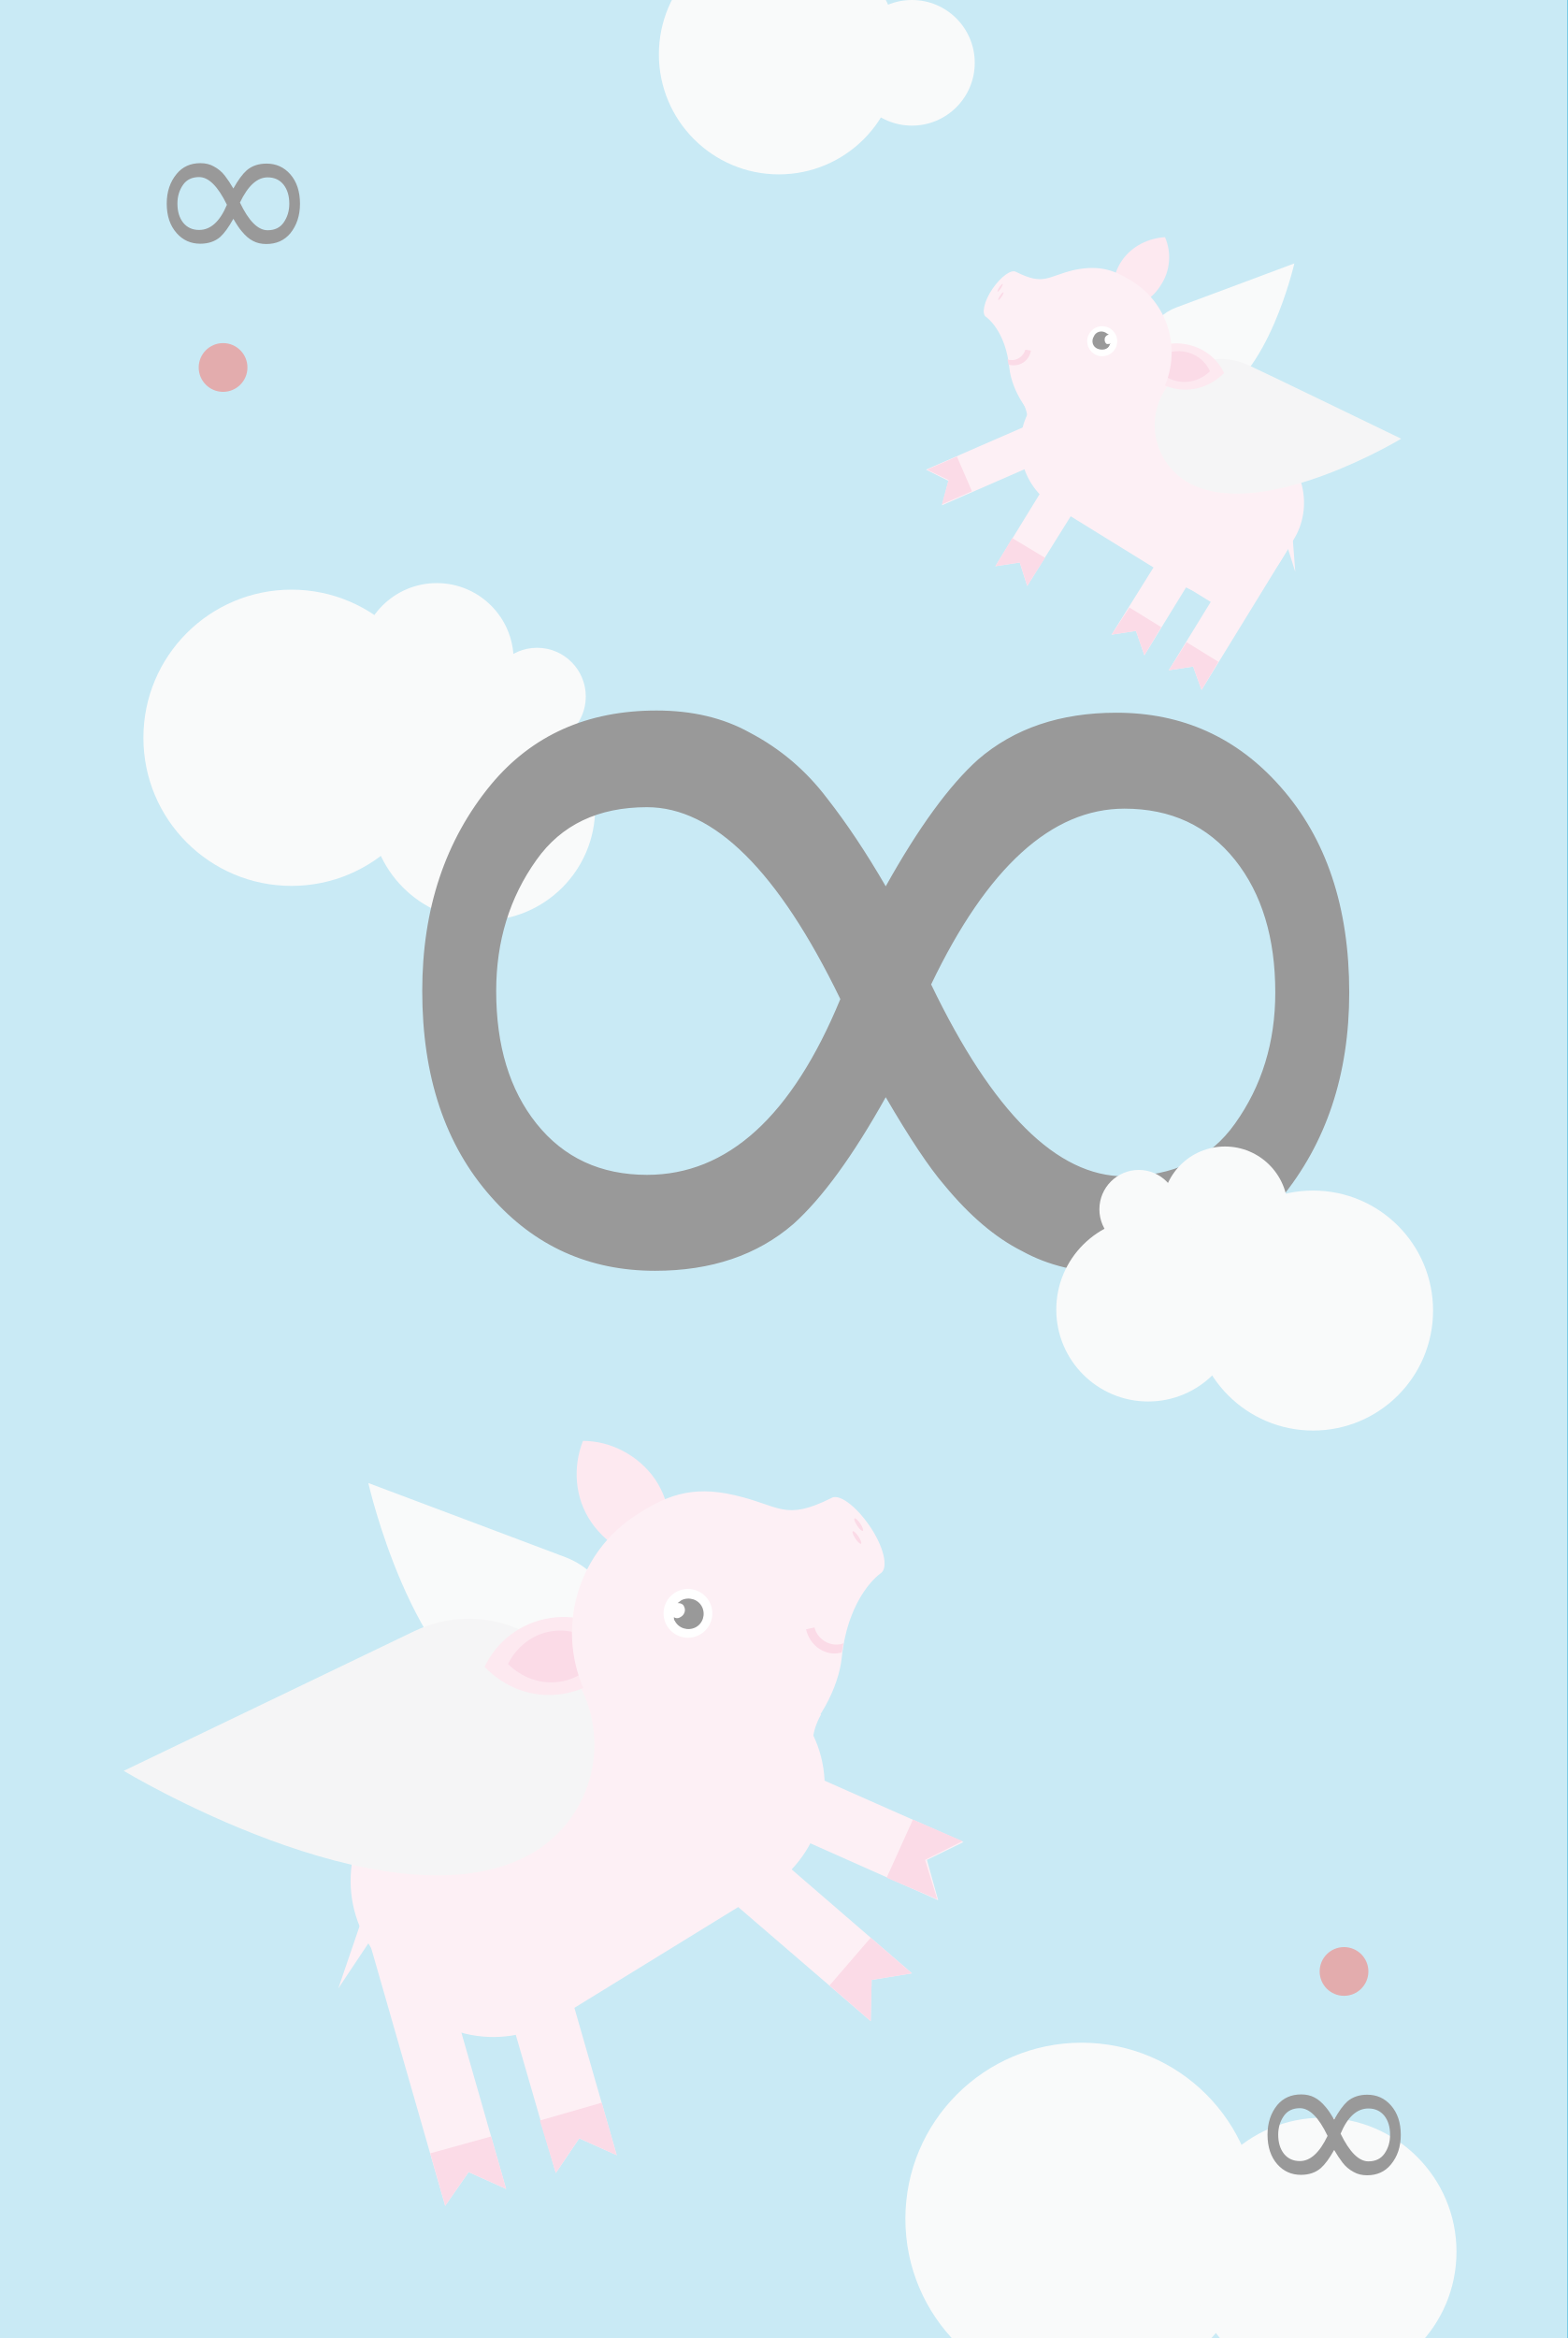
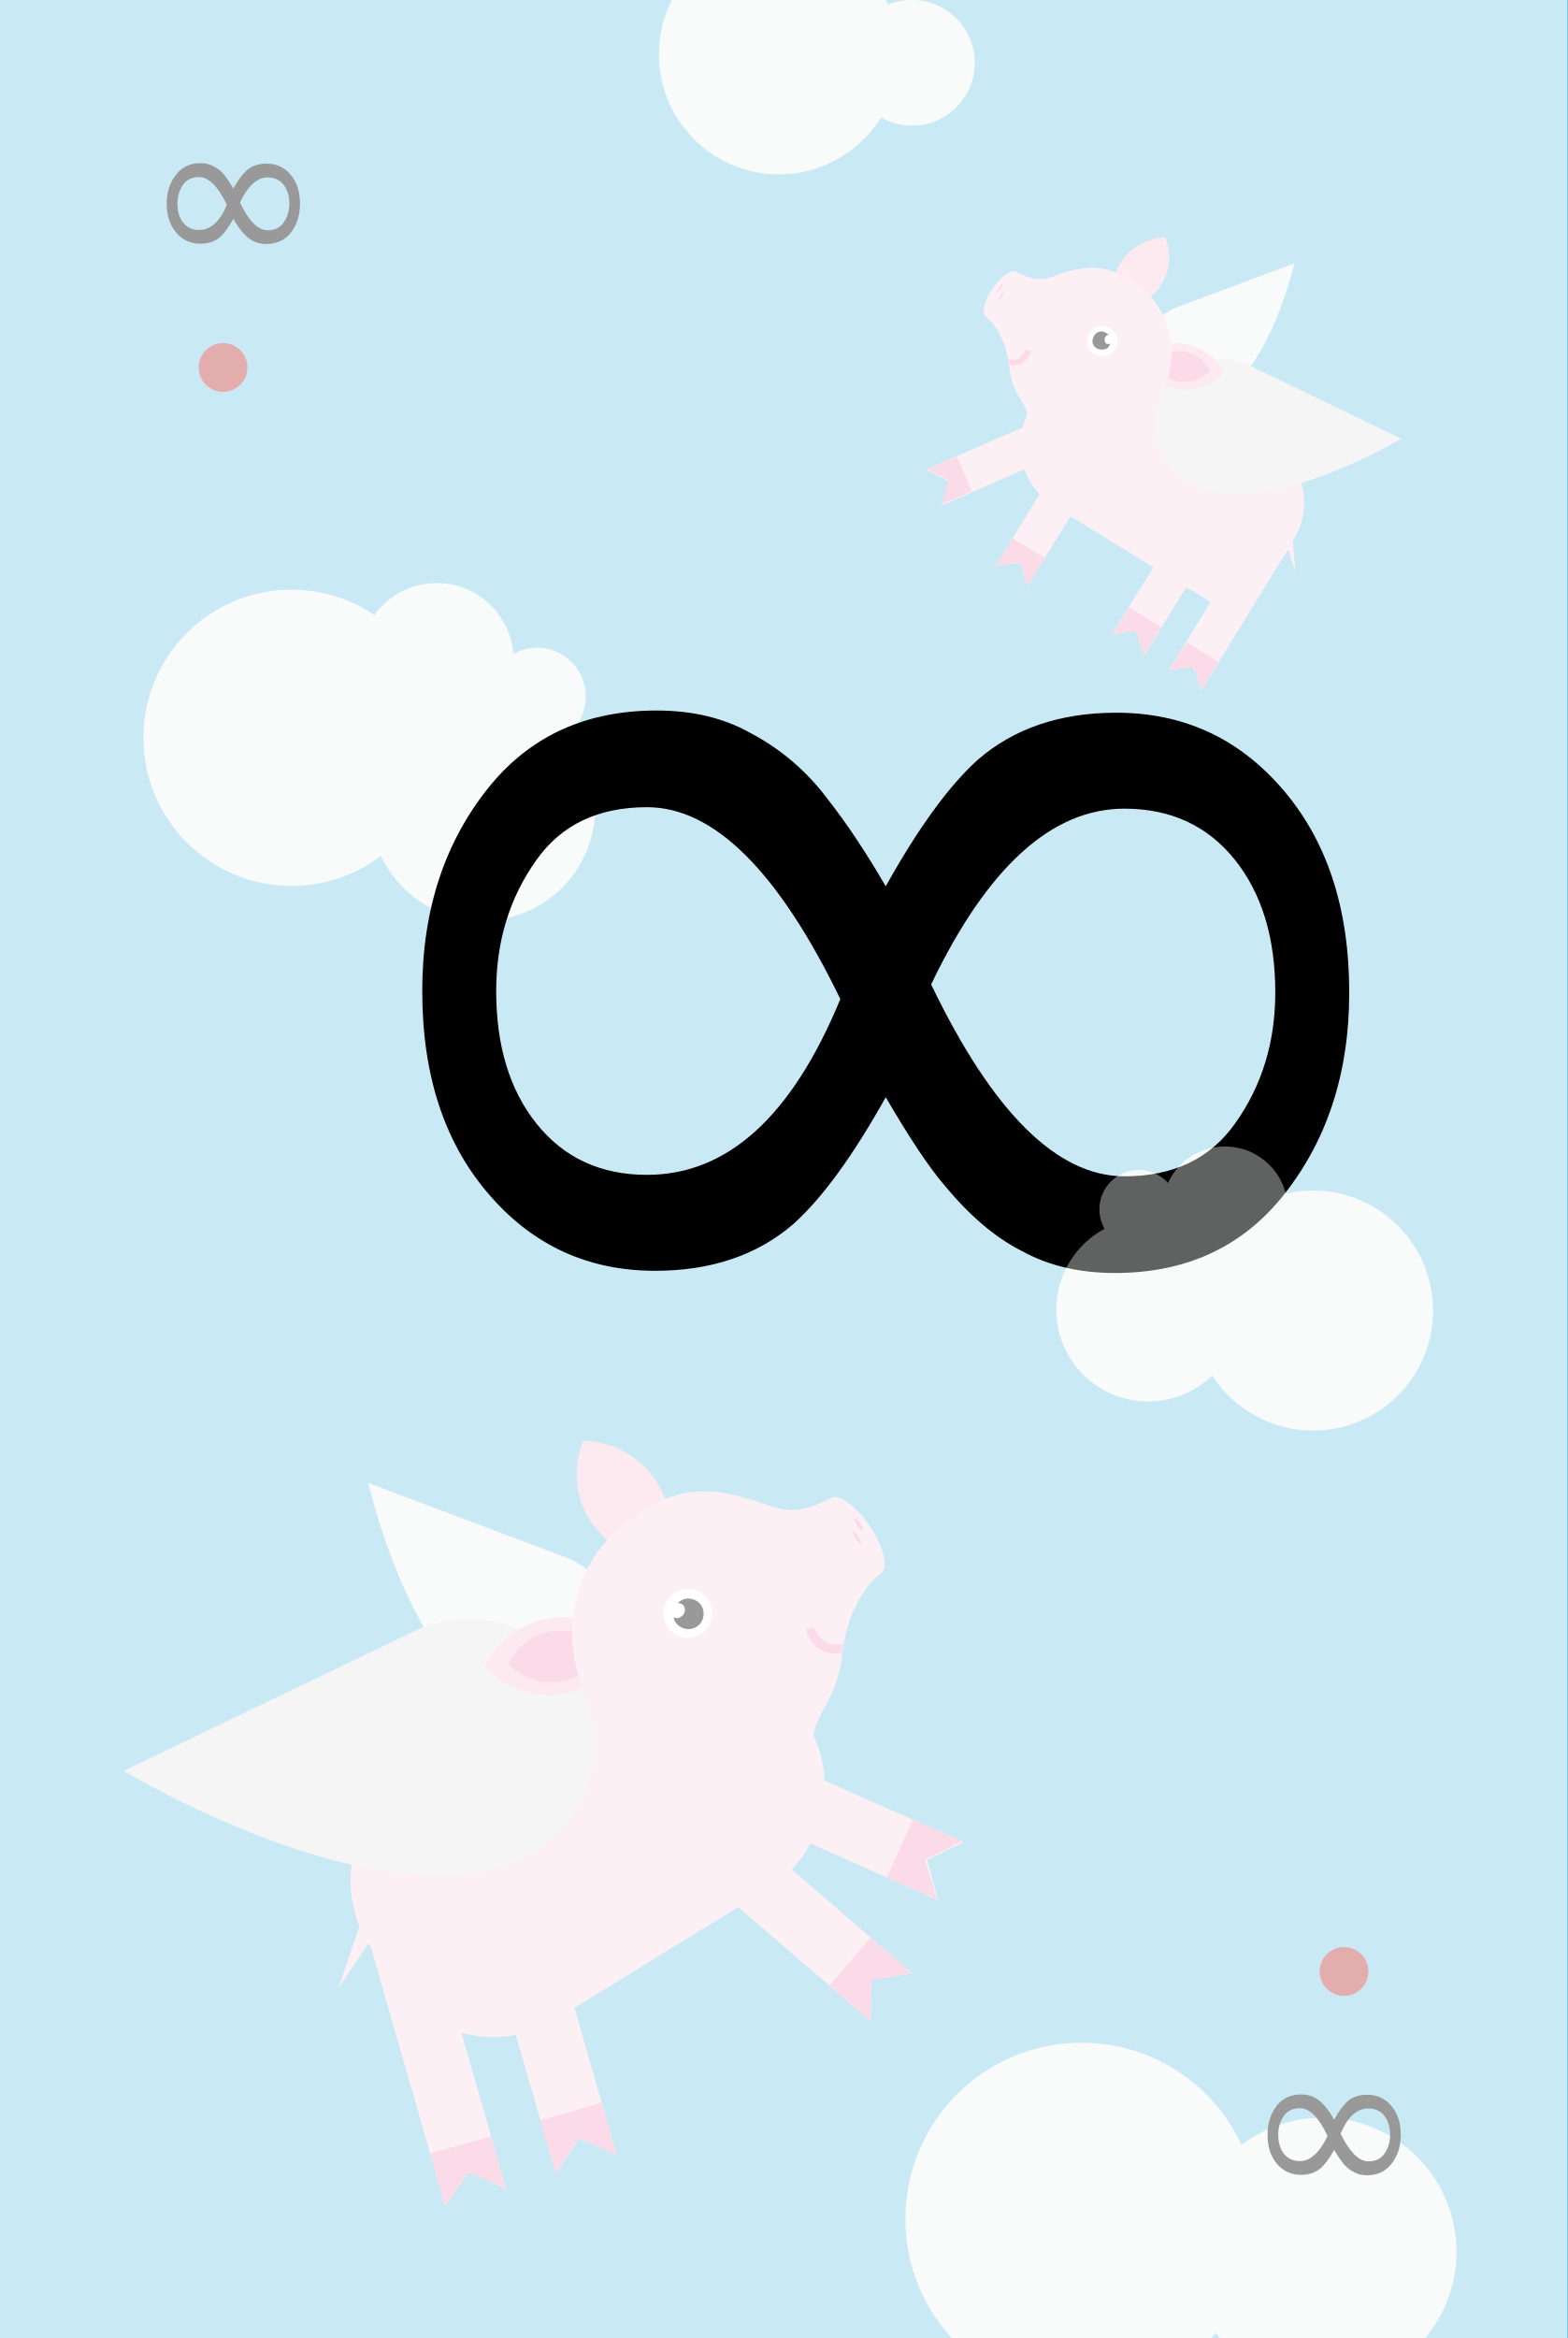
- <svg xmlns="http://www.w3.org/2000/svg" version="1.1" id="Layer_1" x="0px" y="0px" viewBox="0 0 167.2 249.4" enable-background="new 0 0 167.2 249.4" xml:space="preserve">
+ <svg xmlns="http://www.w3.org/2000/svg" xmlns:xlink="http://www.w3.org/1999/xlink" version="1.1" id="Layer_1" x="0px" y="0px" viewBox="0 0 167.2 249.4" enable-background="new 0 0 167.2 249.4" xml:space="preserve">
  <rect x="-6.3" y="-5.6" fill="#78CBE7" width="178.6" height="260.8" />
  <circle fill="#BA3033" cx="23.8" cy="39.2" r="2.6" />
  <g>
    <text transform="matrix(1 0 0 1 15.3207 28.6079)" font-family="'AvenirNext-Regular'" font-size="23">∞</text>
  </g>
  <circle fill="#BA3033" cx="143.4" cy="210.3" r="2.6" />
  <g>
    <path fill="#F1F2F2" d="M125.5,32.8c-2.7,1-4.1,4.1-3.1,6.8c1,2.7,4.1,4.1,6.8,3.1c6.1-2.3,8.9-14.6,8.9-14.6   S125.8,32.7,125.5,32.8z" />
    <g>
      <g>
        <polygon fill="#FBDAE6" points="109.6,62.5 108.8,60 106.2,60.4 115.9,44.6 119.4,46.8    " />
        <polygon fill="#F5A5C4" points="109.6,62.5 108.8,60 106.2,60.4 108,57.4 111.5,59.5    " />
      </g>
      <g>
        <polygon fill="#FBDAE6" points="122.1,69.9 121.2,67.3 118.6,67.7 128.4,52 131.8,54.1    " />
        <polygon fill="#F5A5C4" points="122.1,69.9 121.2,67.3 118.6,67.7 120.5,64.8 123.9,66.9    " />
      </g>
      <g>
        <polygon fill="#FBDAE6" points="128.2,73.6 127.3,71.1 124.7,71.5 134.4,55.7 137.9,57.8    " />
        <polygon fill="#F5A5C4" points="128.2,73.6 127.3,71.1 124.7,71.5 126.6,68.5 130,70.6    " />
      </g>
      <g>
        <path fill="#FBDAE6" d="M116.1,52.8l2.6-3.1l-5.4-4.4c0,0,0,0,0,0c-1.1-1.1-2.3-0.5-2.8-0.3c-0.5,0.2-11.7,5.1-11.7,5.1l2.4,1.2     l-0.7,2.6l11-4.8L116.1,52.8z" />
        <polygon fill="#F5A5C4" points="100.5,53.8 101.2,51.2 98.9,50.1 102.1,48.7 103.7,52.4    " />
      </g>
      <path fill="#FBDAE6" d="M110,43.5l1.4-2.3c2.2-3.6,7-4.7,10.5-2.5l13.6,8.4c3.6,2.2,4.7,7,2.5,10.5l-1.4,2.3    c-2.2,3.6-7,4.7-10.5,2.5L112.5,54C108.9,51.8,107.8,47.1,110,43.5z" />
      <rect x="119.5" y="57.7" transform="matrix(0.8514 0.5244 -0.5244 0.8514 50.3122 -57.5305)" fill="#FBDAE6" width="14.4" height="4.6" />
    </g>
    <path fill="#E6E7E8" d="M133.3,39c-3.5-1.7-7.7-0.2-9.4,3.3c-1.7,3.5-0.2,7.7,3.3,9.4c7.9,3.8,22.3-4.9,22.3-4.9   S133.6,39.1,133.3,39z" />
    <g>
      <path fill="#F9C8DA" d="M126.4,36.7c-1.9-0.3-3.7,0.4-5,1.7c0.8,1.6,2.3,2.8,4.2,3.1c1.9,0.3,3.7-0.4,5-1.7    C129.9,38.2,128.3,37,126.4,36.7z" />
      <path fill="#F5A5C4" d="M126.3,37.5c-1.3-0.2-2.5,0.3-3.3,1.1c0.5,1.1,1.5,1.9,2.8,2.1c1.3,0.2,2.5-0.3,3.3-1.1    C128.6,38.5,127.6,37.7,126.3,37.5z" />
    </g>
    <path fill="#F9C8DA" d="M119.7,27.8c-1.1,1.6-1.2,3.6-0.5,5.2c1.8,0,3.6-0.9,4.6-2.5c1.1-1.6,1.2-3.6,0.5-5.2   C122.6,25.4,120.8,26.2,119.7,27.8z" />
    <path fill="#FBDAE6" d="M121.1,30.2c-2-1.3-3.6-2-6.5-1.4c-2.9,0.7-3.2,1.7-6.2,0.2c-0.5-0.3-1.6,0.5-2.5,1.8   c-0.9,1.3-1.2,2.7-0.7,3c0,0,2.1,1.4,2.5,5.5c0.2,1.8,1.4,4.4,3.4,5.8c4.1,2.7,9.7,1.6,12.4-2.5S125.2,33,121.1,30.2z" />
    <ellipse transform="matrix(0.832 0.5547 -0.5547 0.832 34.9625 -54.029)" fill="#F5A5C4" cx="106.7" cy="30.7" rx="0.1" ry="0.5" />
    <ellipse transform="matrix(0.832 0.5547 -0.5547 0.832 35.4591 -53.9431)" fill="#F5A5C4" cx="106.8" cy="31.6" rx="0.1" ry="0.5" />
    <g>
      <circle fill="#FFFFFF" cx="117.6" cy="36.4" r="1.6" />
      <g>
        <path fill="#010101" d="M118.1,36.7c-0.2-0.1-0.3-0.4-0.2-0.7c0.1-0.2,0.3-0.3,0.4-0.3c-0.1-0.1-0.2-0.1-0.3-0.2     c-0.5-0.3-1.1-0.1-1.3,0.4c-0.3,0.5-0.1,1.1,0.4,1.3s1.1,0.1,1.3-0.4c0-0.1,0.1-0.1,0.1-0.2C118.5,36.7,118.3,36.7,118.1,36.7z" />
      </g>
    </g>
    <path fill="#F5A5C4" d="M110,37.4l-0.6-0.1c-0.2,0.7-0.9,1.2-1.6,1.1c-0.1,0-0.2,0-0.3-0.1c0,0.2,0.1,0.4,0.1,0.6c0,0,0,0,0,0   C108.8,39.2,109.8,38.5,110,37.4z" />
    <path fill="#FBDAE6" d="M109.1,42.9c0,0,0.7,1.1,0.5,2.3c-0.3,1.2,3.9-1.3,3.9-1.3l-2.8-1.9L109.1,42.9z" />
    <polygon fill="#FBDAE6" points="137,57.2 137.9,57.1 138.2,61  " />
  </g>
  <g>
    <circle fill="#F1F2F2" cx="31.1" cy="78.7" r="15.8" />
    <circle fill="#F1F2F2" cx="46.6" cy="70.4" r="8.2" />
    <circle fill="#F1F2F2" cx="51.5" cy="86.2" r="12" />
    <circle fill="#F1F2F2" cx="57.3" cy="74.3" r="5.2" />
  </g>
-   <text transform="matrix(1 0 0 1 27.863 153.6833)" font-family="'AvenirNext-UltraLight'" font-size="160">∞</text>
+   <text id="number" transform="matrix(1 0 0 1 27.863 153.6833)" font-family="'AvenirNext-UltraLight'" font-size="160">∞</text>
  <g>
    <circle fill="#F1F2F2" cx="140.1" cy="139.8" r="12.8" />
    <circle fill="#F1F2F2" cx="130.7" cy="129" r="6.7" />
    <circle fill="#F1F2F2" cx="122.5" cy="139.7" r="9.8" />
    <circle fill="#F1F2F2" cx="121.5" cy="129" r="4.2" />
  </g>
  <g>
    <circle fill="#F1F2F2" cx="83.1" cy="5.8" r="12.8" />
    <circle fill="#F1F2F2" cx="97.3" cy="6.7" r="6.7" />
  </g>
  <g>
    <circle fill="#F1F2F2" cx="115.4" cy="236.7" r="18.8" />
    <circle fill="#F1F2F2" cx="141.1" cy="240.2" r="14.3" />
  </g>
  <g>
    <text transform="matrix(-1 0 0 -1 151.9254 220.8387)" font-family="'AvenirNext-Regular'" font-size="23">∞</text>
  </g>
  <g>
    <path fill="#F1F2F2" d="M60.3,166.1c4.5,1.7,6.8,6.8,5.1,11.3c-1.7,4.5-6.8,6.8-11.3,5.1c-10.2-3.9-14.8-24.3-14.8-24.3   S59.8,165.9,60.3,166.1z" />
    <g>
      <polygon fill="#FBDAE6" points="47.5,235.3 50,231.7 54,233.5 45.5,203.8 39,205.7   " />
      <polygon fill="#F5A5C4" points="47.5,235.3 50,231.7 54,233.5 52.4,227.9 45.9,229.7   " />
    </g>
    <g>
      <polygon fill="#FBDAE6" points="59.3,231.8 61.8,228.1 65.8,229.9 57.3,200.3 50.7,202.1   " />
      <polygon fill="#F5A5C4" points="59.3,231.8 61.8,228.1 65.8,229.9 64.2,224.3 57.6,226.2   " />
    </g>
    <g>
      <path fill="#FBDAE6" d="M74,201l-4.3-5.2l9-7.4c0,0,0,0,0.1-0.1c1.9-1.8,3.8-0.8,4.6-0.4c0.8,0.4,19.4,8.6,19.4,8.6l-3.9,1.9    l1.2,4.3l-18.2-8.1L74,201z" />
      <polygon fill="#F5A5C4" points="100,202.6 98.7,198.4 102.7,196.4 97.4,194.1 94.6,200.3   " />
    </g>
    <g>
      <path fill="#FBDAE6" d="M68.5,206.5l-2.6-6.3l10.7-4.5c0,0,0.1,0,0.1,0c2.3-1.1,3.9,0.4,4.5,0.9c0.7,0.6,16.1,13.9,16.1,13.9    l-4.3,0.7l-0.1,4.4l-15.1-13L68.5,206.5z" />
      <polygon fill="#F5A5C4" points="92.9,215.6 93,211.2 97.3,210.5 92.9,206.7 88.5,211.8   " />
    </g>
    <path fill="#FBDAE6" d="M86.1,183.9l-2.4-3.9c-3.7-6-11.6-7.9-17.6-4.2l-22.6,13.9c-6,3.7-7.9,11.6-4.2,17.6l2.4,3.9   c3.7,6,11.6,7.9,17.6,4.2l22.6-13.9C87.9,197.8,89.8,189.8,86.1,183.9z" />
    <path fill="#E6E7E8" d="M44.2,174c6.7-3.2,14.7-0.4,17.9,6.3c3.2,6.7,0.4,14.7-6.3,17.9c-15.1,7.3-42.6-9.3-42.6-9.3   S43.6,174.3,44.2,174z" />
    <g>
      <path fill="#F9C8DA" d="M58.7,172.6c3.2-0.5,6.2,0.7,8.3,2.9c-1.3,2.7-3.8,4.7-7,5.2c-3.2,0.5-6.2-0.7-8.3-2.9    C53,175.1,55.5,173.1,58.7,172.6z" />
      <path fill="#F5A5C4" d="M58.9,174c2.1-0.3,4.1,0.5,5.5,1.9c-0.9,1.8-2.6,3.2-4.7,3.5c-2.1,0.3-4.1-0.5-5.5-1.9    C55.1,175.7,56.8,174.3,58.9,174z" />
    </g>
    <path fill="#F9C8DA" d="M69.9,157.8c1.8,2.7,2,5.9,0.9,8.7c-3,0-5.9-1.5-7.7-4.1s-2-5.9-0.9-8.7C65.1,153.7,68.1,155.2,69.9,157.8z   " />
    <path fill="#FBDAE6" d="M67.6,161.8c3.3-2.2,6.1-3.4,10.8-2.3c4.8,1.1,5.3,2.8,10.3,0.3c0.8-0.5,2.6,0.8,4.1,3c1.5,2.2,2,4.4,1.2,5   c0,0-3.5,2.3-4.2,9.1c-0.3,2.9-2.4,7.4-5.7,9.6c-6.8,4.6-16.1,2.7-20.6-4.1C59,175.6,60.8,166.4,67.6,161.8z" />
    <ellipse transform="matrix(-0.832 0.5547 -0.5547 -0.832 258.0256 247.1088)" fill="#F5A5C4" cx="91.6" cy="162.6" rx="0.2" ry="0.8" />
    <ellipse transform="matrix(-0.832 0.5547 -0.5547 -0.832 258.4982 249.841)" fill="#F5A5C4" cx="91.4" cy="164.1" rx="0.2" ry="0.8" />
    <g>
      <circle fill="#FFFFFF" cx="73.4" cy="172.1" r="2.6" />
      <g>
        <path fill="#010101" d="M72.6,172.5c0.4-0.2,0.6-0.7,0.4-1.1c-0.1-0.3-0.4-0.4-0.7-0.4c0.1-0.1,0.3-0.2,0.4-0.3     c0.8-0.4,1.8-0.1,2.2,0.7c0.4,0.8,0.1,1.8-0.7,2.2c-0.8,0.4-1.8,0.1-2.2-0.7c-0.1-0.1-0.1-0.2-0.1-0.4     C72,172.6,72.3,172.7,72.6,172.5z" />
      </g>
    </g>
    <path fill="#F5A5C4" d="M86,173.8l0.9-0.2c0.3,1.2,1.5,2,2.7,1.8c0.2,0,0.3-0.1,0.4-0.1c-0.1,0.3-0.1,0.7-0.2,1c0,0,0,0-0.1,0   C88.1,176.7,86.4,175.6,86,173.8z" />
    <path fill="#FBDAE6" d="M87.6,182.9c0,0-1.2,1.9-0.8,3.8c0.5,1.9-6.6-2.2-6.6-2.2l4.7-3.2L87.6,182.9z" />
    <polygon fill="#FBDAE6" points="41.1,204.6 38.9,203.9 36.1,212.1  " />
  </g>
  <g id="muted" opacity="0.6">
    <rect fill="#fff" x="0" y="0" width="167.2" height="249.4" />
+     <use xlink:href="#number" />
  </g>
</svg>
